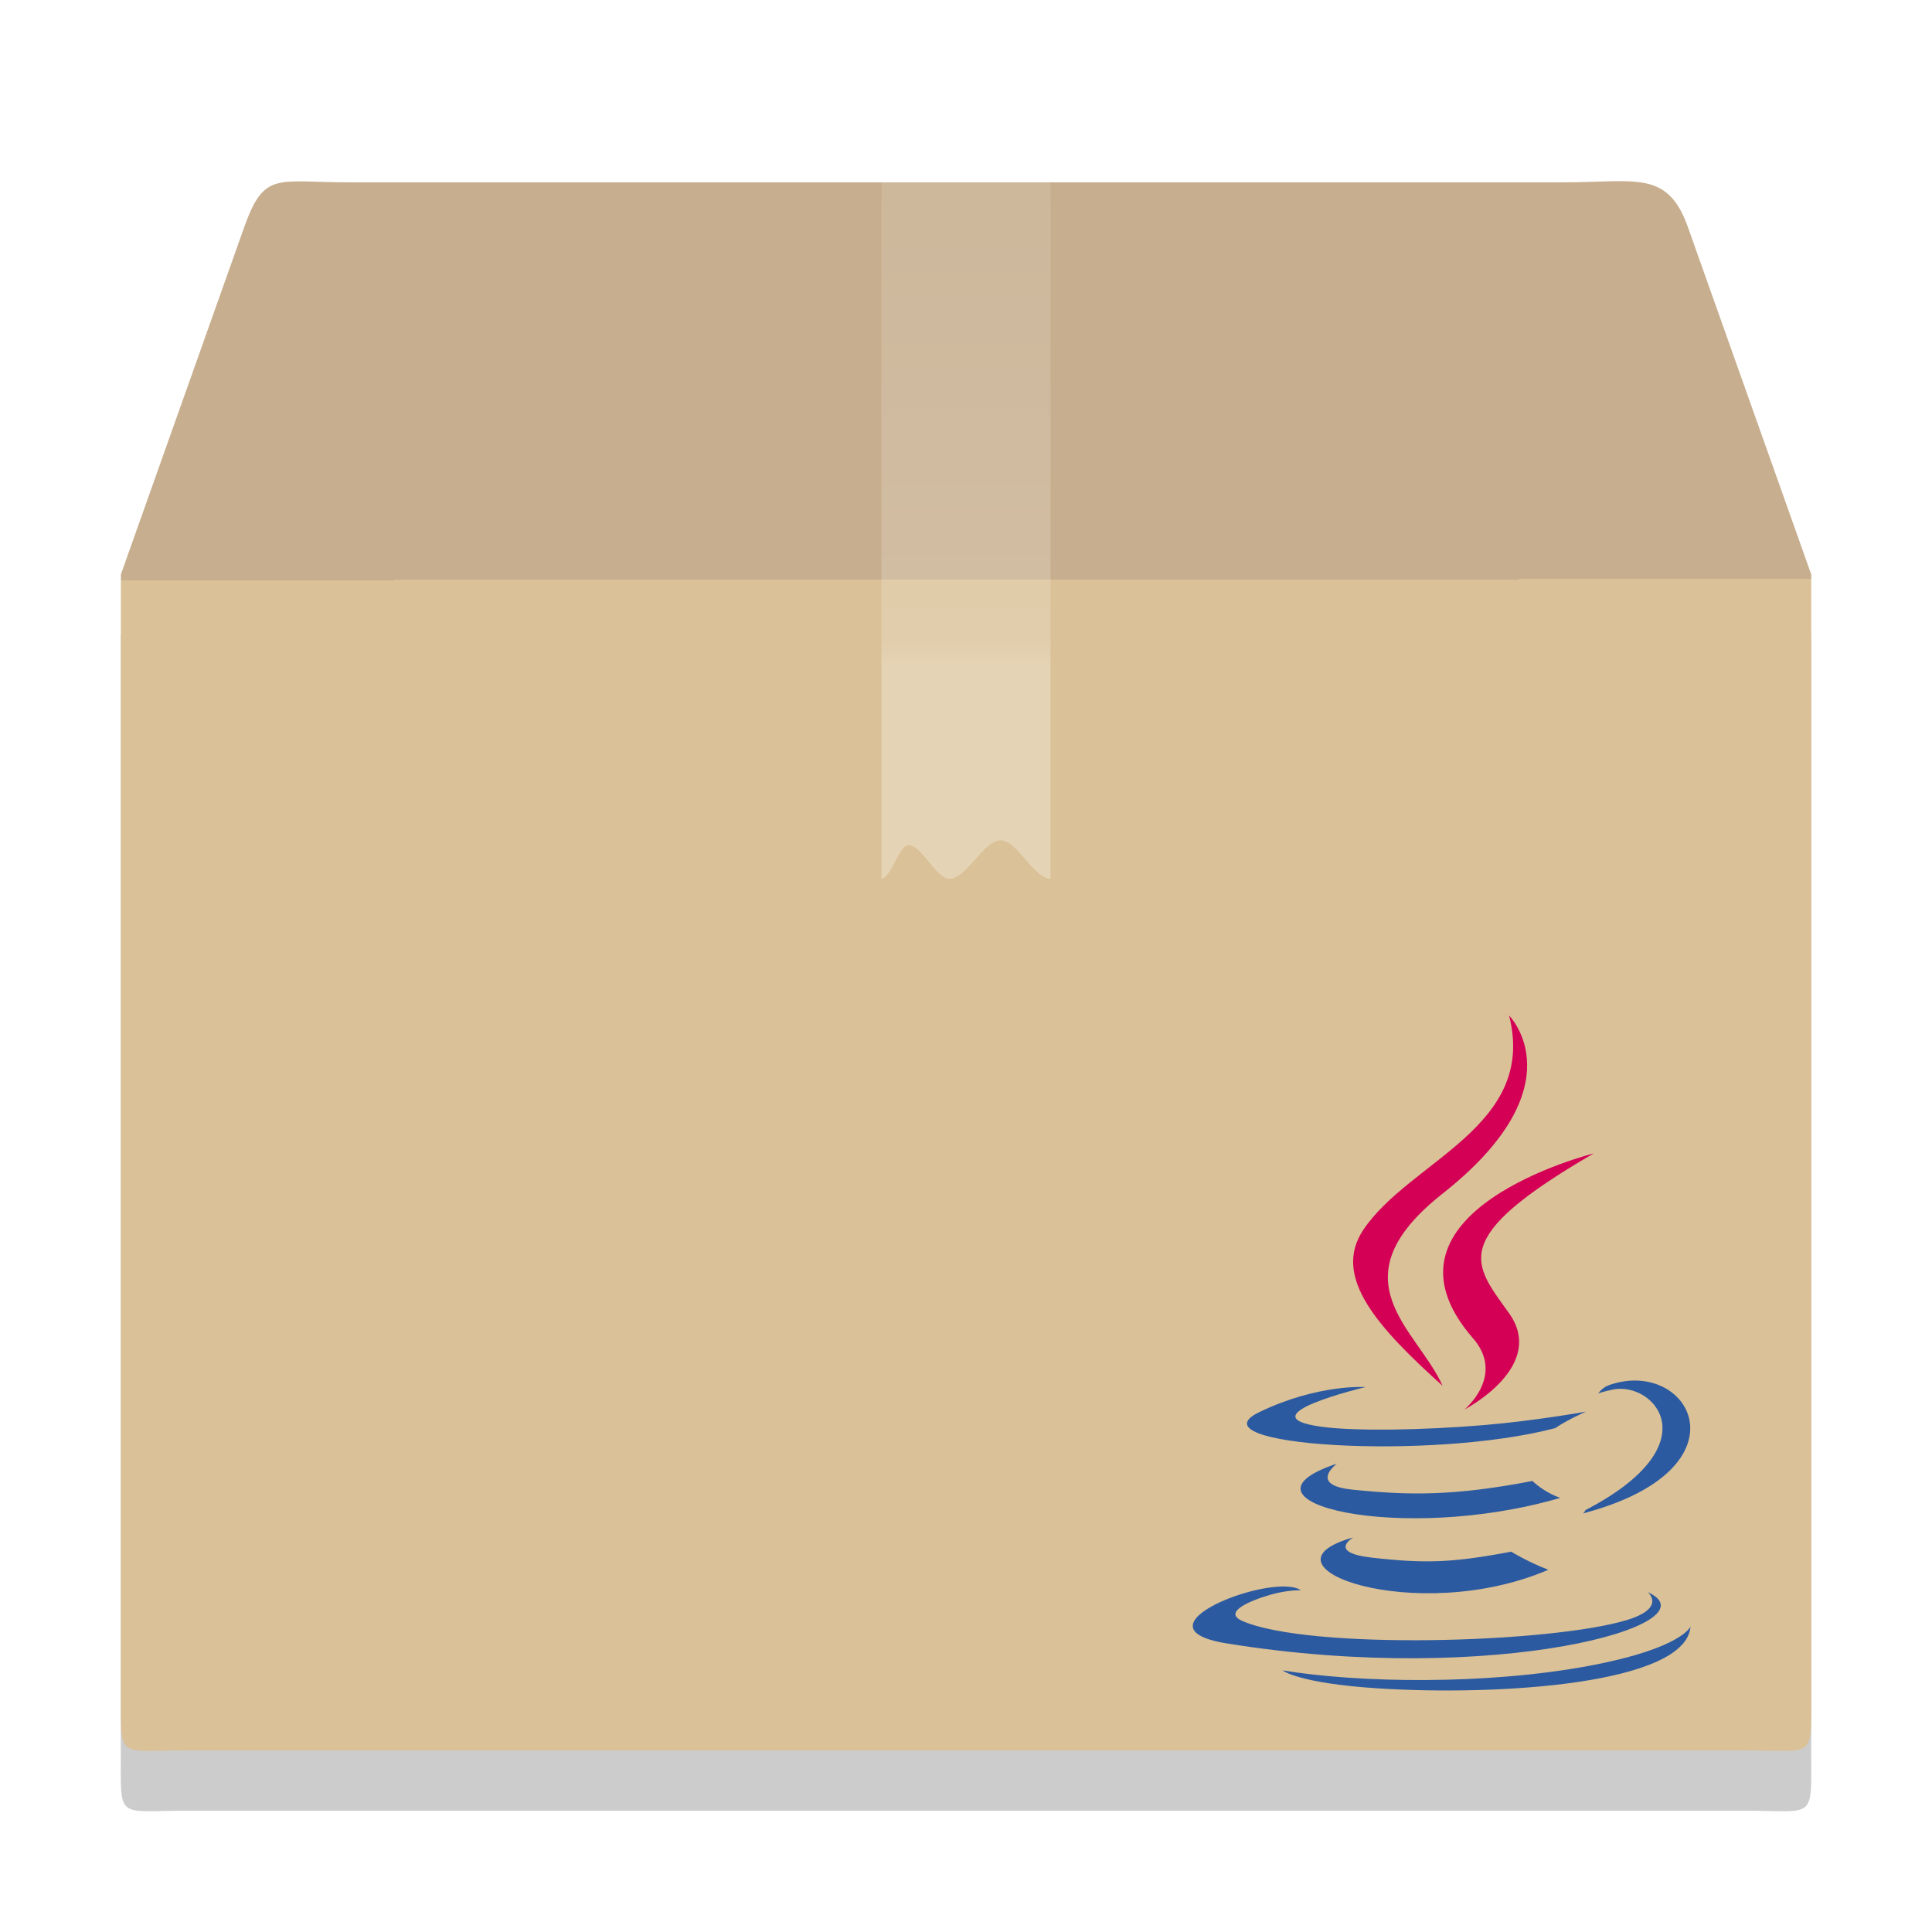
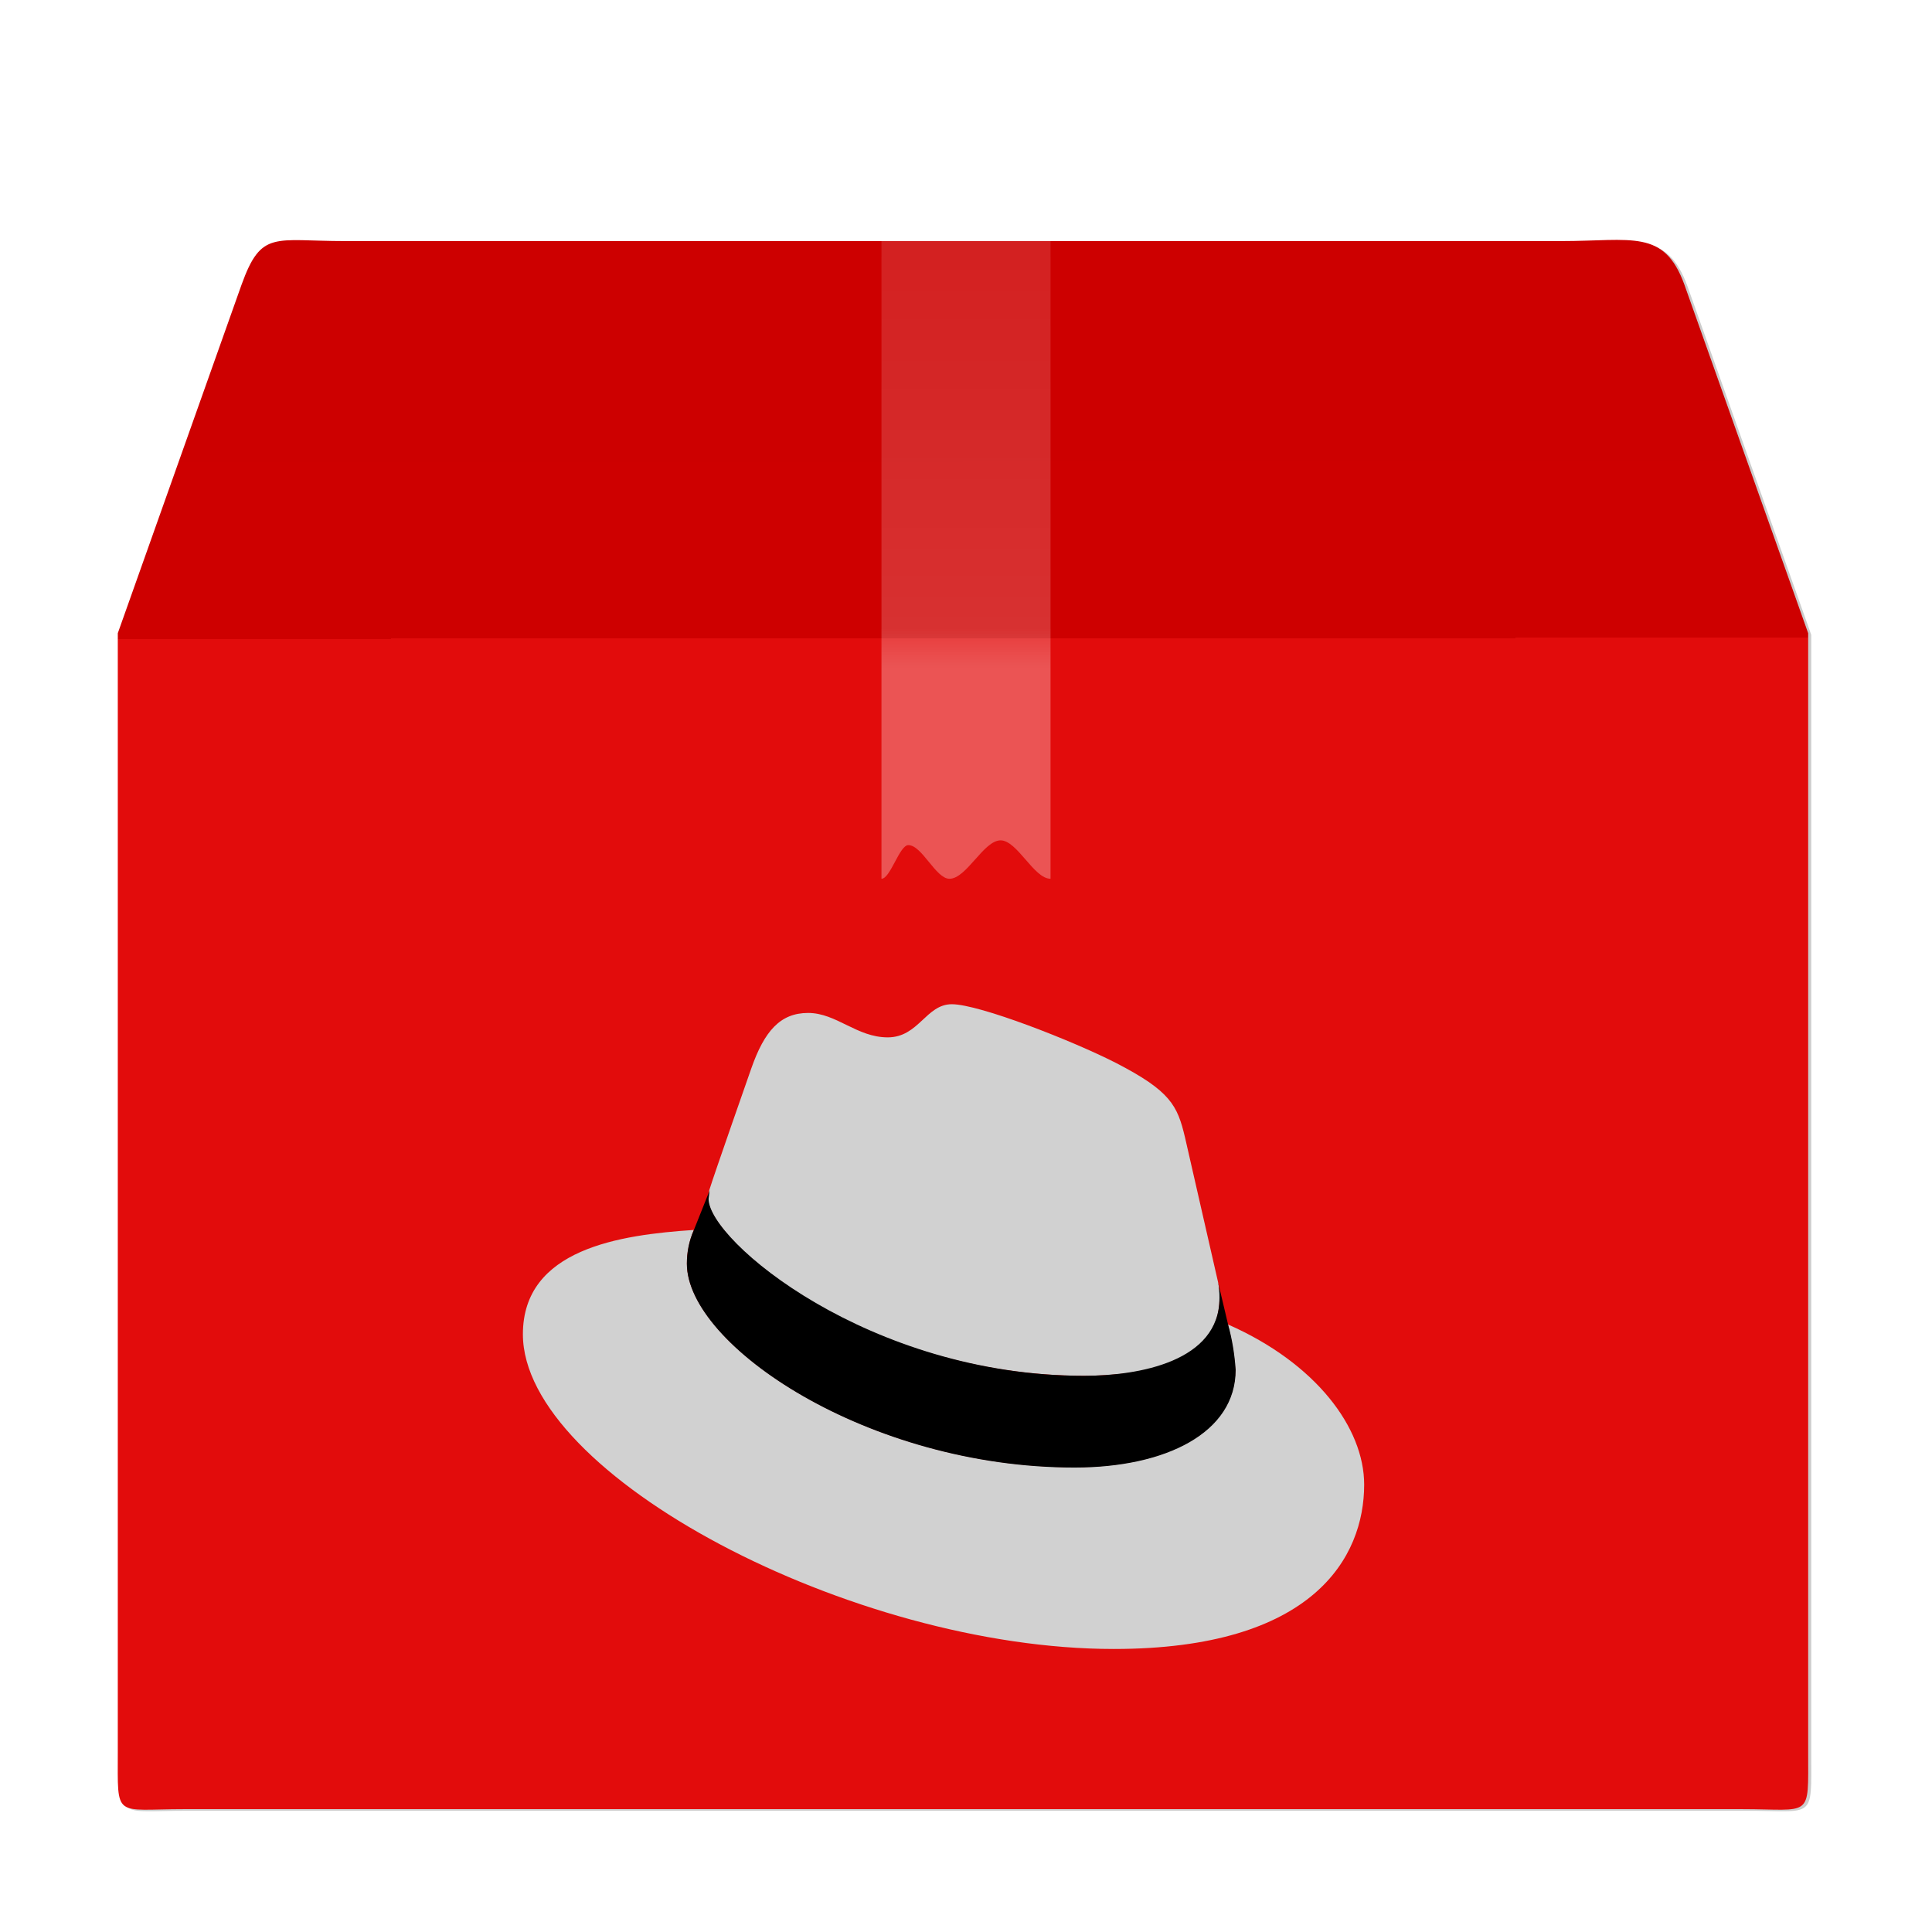
<svg xmlns="http://www.w3.org/2000/svg" xmlns:xlink="http://www.w3.org/1999/xlink" height="32" version="1" viewBox="0 0 32 32" width="32" id="svg97">
  <defs id="defs75">
    <linearGradient id="linearGradient4728">
-       <stop id="stop4720" stop-color="#dac196" offset="0" style="stop-color:#c7ae8e;stop-opacity:1" />
-       <stop id="stop4722" stop-color="#c7ae8e" offset="0.231" />
-       <stop id="stop4724" stop-color="#dac197" offset="0.231" />
-       <stop id="stop4726" stop-color="#b19974" offset="1" style="stop-color:#dac197;stop-opacity:1" />
+       <stop id="stop4720" stop-color="#ee0000" offset="0" style="stop-color:#cd0000;stop-opacity:1;" />
+       <stop id="stop4722" stop-color="#ee0000" offset="0.231" style="stop-color:#ce0000;stop-opacity:1;" />
+       <stop id="stop4724" stop-color="#ee0000" offset="0.231" style="stop-color:#e20c0c;stop-opacity:1;" />
+       <stop id="stop4726" stop-color="#ee0000" offset="1" style="stop-color:#e20c0c;stop-opacity:1;" />
    </linearGradient>
    <linearGradient id="f">
-       <stop offset="0" stop-color="#997543" id="stop4" />
-       <stop offset=".239" stop-color="#715d43" id="stop6" />
-       <stop offset=".276" stop-color="#7b6241" id="stop8" />
-       <stop offset="1" stop-color="#604c31" id="stop10" />
+       <stop offset="0" stop-color="#ee0000" id="stop4" />
+       <stop offset=".239" stop-color="#ee0000" id="stop6" />
+       <stop offset=".276" stop-color="#ee0000" id="stop8" />
+       <stop offset="1" stop-color="#ee0000" id="stop10" />
    </linearGradient>
    <linearGradient id="g">
      <stop offset="0" id="stop13" />
      <stop offset="1" stop-opacity="0" id="stop15" />
    </linearGradient>
    <linearGradient id="a">
      <stop offset="0" stop-color="#fff" id="stop18" />
      <stop offset=".084" stop-color="#fff" stop-opacity=".235" id="stop20" />
      <stop offset=".951" stop-color="#fff" stop-opacity=".157" id="stop22" />
      <stop offset="1" stop-color="#fff" stop-opacity=".392" id="stop24" />
    </linearGradient>
    <linearGradient id="b">
      <stop offset="0" stop-color="#fff" id="stop27" />
      <stop offset=".036" stop-color="#fff" stop-opacity=".235" id="stop29" />
      <stop offset=".951" stop-color="#fff" stop-opacity=".157" id="stop31" />
      <stop offset="1" stop-color="#fff" stop-opacity=".392" id="stop33" />
    </linearGradient>
    <linearGradient id="c">
      <stop offset="0" stop-color="#fff" id="stop36" />
      <stop offset=".302" stop-color="#fff" id="stop38" />
-       <stop offset=".344" stop-color="#fff" stop-opacity=".643" id="stop40" />
+       <stop offset="0.36" stop-color="#fff" stop-opacity=".643" id="stop40" />
      <stop offset="1" stop-color="#fff" stop-opacity=".391" id="stop42" />
    </linearGradient>
    <linearGradient id="e">
-       <stop offset="0" stop-color="#dac196" id="stop45" />
-       <stop offset="0.231" stop-color="#c7ae8e" id="stop47" />
-       <stop offset="0.231" stop-color="#dac197" id="stop49" />
-       <stop offset="1" stop-color="#b19974" id="stop51" />
+       <stop offset="0" stop-color="#ee0000" id="stop45" />
+       <stop offset="0.231" stop-color="#ee0000" id="stop47" />
+       <stop offset="0.231" stop-color="#ee0000" id="stop49" />
+       <stop offset="1" stop-color="#ee0000" id="stop51" />
    </linearGradient>
    <linearGradient id="h">
      <stop offset="0" stop-opacity="0" id="stop54" />
      <stop offset=".5" id="stop56" />
      <stop offset="1" stop-opacity="0" id="stop58" />
    </linearGradient>
    <linearGradient id="d">
      <stop offset="0" stop-color="#fff" stop-opacity="0" id="stop61" />
      <stop offset="1" stop-color="#fff" stop-opacity="0" id="stop63" />
    </linearGradient>
    <linearGradient gradientTransform="matrix(1.05405,0,0,0.21622,126.703,171.31)" gradientUnits="userSpaceOnUse" xlink:href="#a" id="p" x1="24" x2="24" y1="7.347" y2="43" />
    <linearGradient gradientTransform="matrix(1.05405,0,0,0.7027,126.703,176.635)" gradientUnits="userSpaceOnUse" xlink:href="#b" id="o" x1="24" x2="24" y1="5.564" y2="43" />
    <linearGradient gradientTransform="matrix(0.7,0,0,0.8245227,127.2,175.4161)" gradientUnits="userSpaceOnUse" xlink:href="#c" id="n" x1="26" x2="26" y1="22" y2="8" />
    <linearGradient gradientTransform="matrix(1.28223,0,0,1.17469,121.93,157.697)" gradientUnits="userSpaceOnUse" xlink:href="#d" id="m" x1="23.452" x2="43.007" y1="30.555" y2="45.934" />
-     <linearGradient gradientTransform="matrix(0.8755336,0,0,1.123743,123.4676,164.8525)" gradientUnits="userSpaceOnUse" xlink:href="#linearGradient4728" id="l" x1="23.359" x2="23.371" y1="15.934" y2="38.453" />
+     <linearGradient gradientTransform="matrix(0.8755336,0,0,1.123743,123.4167,165.8253)" gradientUnits="userSpaceOnUse" xlink:href="#linearGradient4728" id="l" x1="23.359" x2="23.371" y1="15.934" y2="38.453" />
    <linearGradient gradientTransform="translate(128,163)" gradientUnits="userSpaceOnUse" xlink:href="#f" id="q" x1="15.464" x2="15.464" y1="7.976" y2="45.042" />
    <radialGradient cx="5" cy="41.5" fx="5" fy="41.5" gradientTransform="matrix(0.4012,0,0,1.2,169.994,-254.8)" gradientUnits="userSpaceOnUse" xlink:href="#g" id="k" r="5" />
    <linearGradient gradientTransform="matrix(1.74414,0,0,1.0909,111.07,160.818)" gradientUnits="userSpaceOnUse" xlink:href="#h" id="j" x1="17.554" x2="17.554" y1="46" y2="35" />
    <radialGradient cx="5" cy="41.5" fx="5" fy="41.5" gradientTransform="matrix(0.4012,0,0,1.2,-134.006,-254.8)" gradientUnits="userSpaceOnUse" xlink:href="#g" id="i" r="5" />
    <linearGradient gradientTransform="matrix(1.250762,0,0,1.555952,75.58321,130.0539)" gradientUnits="userSpaceOnUse" xlink:href="#e" id="l-7" x1="23.359" x2="23.371" y1="15.934" y2="38.453" />
  </defs>
  <g transform="translate(-128,-179)" id="g95">
    <path d="m 133.765,183.02 h 20.142 c 1.176,0 1.705,-0.207 2.043,0.722 l 2.05,5.773 V 208.041 c 0,1.121 0.07,0.95 -1.106,0.95 H 131.106 c -1.176,0 -1.105,0.171 -1.105,-0.95 v -18.527 l 2.05,-5.773 c 0.328,-0.909 0.539,-0.722 1.714,-0.722 z" display="block" overflow="visible" style="display:block;overflow:visible;opacity:0.2;fill:#000000;fill-opacity:1;stroke-width:0.702;marker:none" id="path83-5" />
-     <path d="m 133.765,182.02 h 20.142 c 1.176,0 1.705,-0.207 2.043,0.722 l 2.05,5.773 v 18.527 c 0,1.121 0.07,0.95 -1.106,0.95 h -25.787 c -1.176,0 -1.105,0.171 -1.105,-0.95 v -18.527 l 2.05,-5.773 c 0.328,-0.909 0.539,-0.722 1.714,-0.722 z" display="block" overflow="visible" style="display:block;overflow:visible;fill:url(#l);stroke-width:0.702;marker:none" id="path83" />
+     <path d="m 133.714,182.993 h 20.142 c 1.176,0 1.705,-0.207 2.043,0.722 l 2.05,5.773 v 18.527 c 0,1.121 0.07,0.95 -1.106,0.95 h -25.787 c -1.176,0 -1.105,0.171 -1.105,-0.95 v -18.527 l 2.05,-5.773 c 0.328,-0.909 0.539,-0.722 1.714,-0.722 z" display="block" overflow="visible" style="display:block;overflow:visible;fill:url(#l);stroke-width:0.702;marker:none" id="path83" />
+     <g transform="matrix(0.0570602,0,0,0.05778755,135.0631,194.1075)" id="g910" style="stroke-width:0.855">
+       <path style="fill:#d1d1d1;fill-opacity:1;stroke-width:0.855" class="hat" d="m 230.2,110.6 c 0.1,-1.6 -0.1,-3.1 -0.4,-4.5 L 220.2,64.6 C 218,55.4 216,51.3 200.1,43.2 187.6,36.9 160.5,26.4 152.5,26.4 c -7.5,0 -9.6,9.5 -18.6,9.5 -9,0 -14.9,-7 -23.1,-7 -8.1,0 -12.7,5.2 -16.5,15.9 0,0 -10.8,30.4 -12.2,34.9 -0.2,0.8 -0.3,1.6 -0.3,2.5 0,11.8 45.8,50.7 109,50.7 16,0 39.4,-3.2 39.4,-22.3 z m 2.4,7.5 a 72,72 0 0 1 2.2,13 c 0,18 -20.2,28 -46.8,28 -60,0 -112.4,-35.1 -112.4,-58.4 0,-3.3 0.7,-6.5 2,-9.6 C 56.2,92.5 28,96.5 28,121 c 0,40.4 95.6,90.2 171.5,90.2 58,0 72.7,-26.3 72.7,-47.1 0,-16.3 -14,-34.8 -39.5,-45.9" id="path893" />
+       <path style="fill:#000000;stroke-width:0.855" class="band" d="m 232.7,118.2 c 1.2,4.3 1.9,8.6 2.2,13 0,18 -20.2,28 -46.8,28 -60,0 -112.5,-35.1 -112.5,-58.4 0,-3.3 0.6,-6.5 2,-9.6 l 4.6,-11.4 -0.3,2.4 c 0,11.9 46.6,50.7 109,50.7 15.9,0 39.3,-4.1 39.3,-22.3 0,-1.6 -0.1,-3.1 -0.4,-4.5 z" id="path895" />
+     </g>
    <path d="m 142.6,182.012 h 2.8 v 11.543 c -0.276,0 -0.551,-0.636 -0.827,-0.636 -0.282,0 -0.564,0.636 -0.847,0.636 -0.227,0 -0.454,-0.557 -0.681,-0.557 -0.148,0 -0.297,0.557 -0.445,0.557 z" overflow="visible" style="overflow:visible;opacity:0.3;fill:url(#n);stroke-width:0.76;marker:none" id="path87" />
-     <g id="g362" transform="translate(0.2793033,0.69854)">
-       <g id="g1327" style="fill:#d40055">
-         <path d="m 152.119,200.468 c 0.539,0.621 -0.142,1.179 -0.142,1.179 0,0 1.369,-0.707 0.74,-1.592 -0.587,-0.825 -1.038,-1.235 1.4,-2.649 0,0 -3.827,0.956 -1.999,3.062" fill="#e76f00" id="path1208" style="fill:#d40055;stroke-width:0.032" />
-         <path d="m 152.717,195.123 c 0,0 1.161,1.162 -1.102,2.948 -1.815,1.433 -0.414,2.25 -7.5e-4,3.184 -1.059,-0.956 -1.837,-1.797 -1.315,-2.58 0.765,-1.149 2.886,-1.707 2.417,-3.552" fill="#e76f00" id="path1216" style="fill:#d40055;stroke-width:0.032" />
-       </g>
-       <g id="g1251" style="fill:#2c5aa0">
-         <path d="m 150.132,203.768 c 0,0 -0.427,0.248 0.304,0.332 0.886,0.101 1.338,0.087 2.315,-0.098 0,0 0.257,0.161 0.615,0.3 -2.188,0.938 -4.952,-0.054 -3.234,-0.535" fill="#5382a1" id="path1204" style="fill:#2c5aa0;stroke-width:0.032" />
-         <path d="m 149.864,202.544 c 0,0 -0.479,0.355 0.253,0.43 0.946,0.098 1.693,0.106 2.986,-0.143 0,0 0.179,0.181 0.46,0.28 -2.646,0.774 -5.593,0.061 -3.699,-0.567" fill="#5382a1" id="path1206" style="fill:#2c5aa0;stroke-width:0.032" />
-         <path d="m 155.013,204.673 c 0,0 0.316,0.26 -0.348,0.462 -1.263,0.383 -5.257,0.498 -6.367,0.015 -0.399,-0.174 0.349,-0.414 0.584,-0.465 0.245,-0.053 0.386,-0.043 0.386,-0.043 -0.444,-0.312 -2.867,0.614 -1.231,0.879 4.462,0.724 8.133,-0.326 6.976,-0.848" fill="#5382a1" id="path1210" style="fill:#2c5aa0;stroke-width:0.032" />
-         <path d="m 150.337,201.276 c 0,0 -2.032,0.483 -0.719,0.658 0.554,0.074 1.658,0.057 2.687,-0.029 0.841,-0.071 1.685,-0.222 1.685,-0.222 0,0 -0.296,0.127 -0.511,0.273 -2.063,0.543 -6.048,0.29 -4.901,-0.265 0.97,-0.469 1.759,-0.416 1.759,-0.416" fill="#5382a1" id="path1212" style="fill:#2c5aa0;stroke-width:0.032" />
-         <path d="m 153.982,203.313 c 2.097,-1.09 1.128,-2.137 0.451,-1.996 -0.166,0.035 -0.24,0.064 -0.24,0.064 0,0 0.062,-0.097 0.179,-0.138 1.339,-0.471 2.369,1.388 -0.432,2.125 0,3e-5 0.032,-0.029 0.042,-0.055" fill="#5382a1" id="path1214" style="fill:#2c5aa0;stroke-width:0.032" />
-         <path d="m 150.543,206.266 c 2.013,0.129 5.104,-0.071 5.178,-1.024 0,0 -0.141,0.361 -1.664,0.648 -1.718,0.323 -3.837,0.286 -5.094,0.078 3e-5,-3e-5 0.257,0.213 1.58,0.298" fill="#5382a1" id="path1218" style="fill:#2c5aa0;stroke-width:0.032" />
-       </g>
-     </g>
  </g>
</svg>
